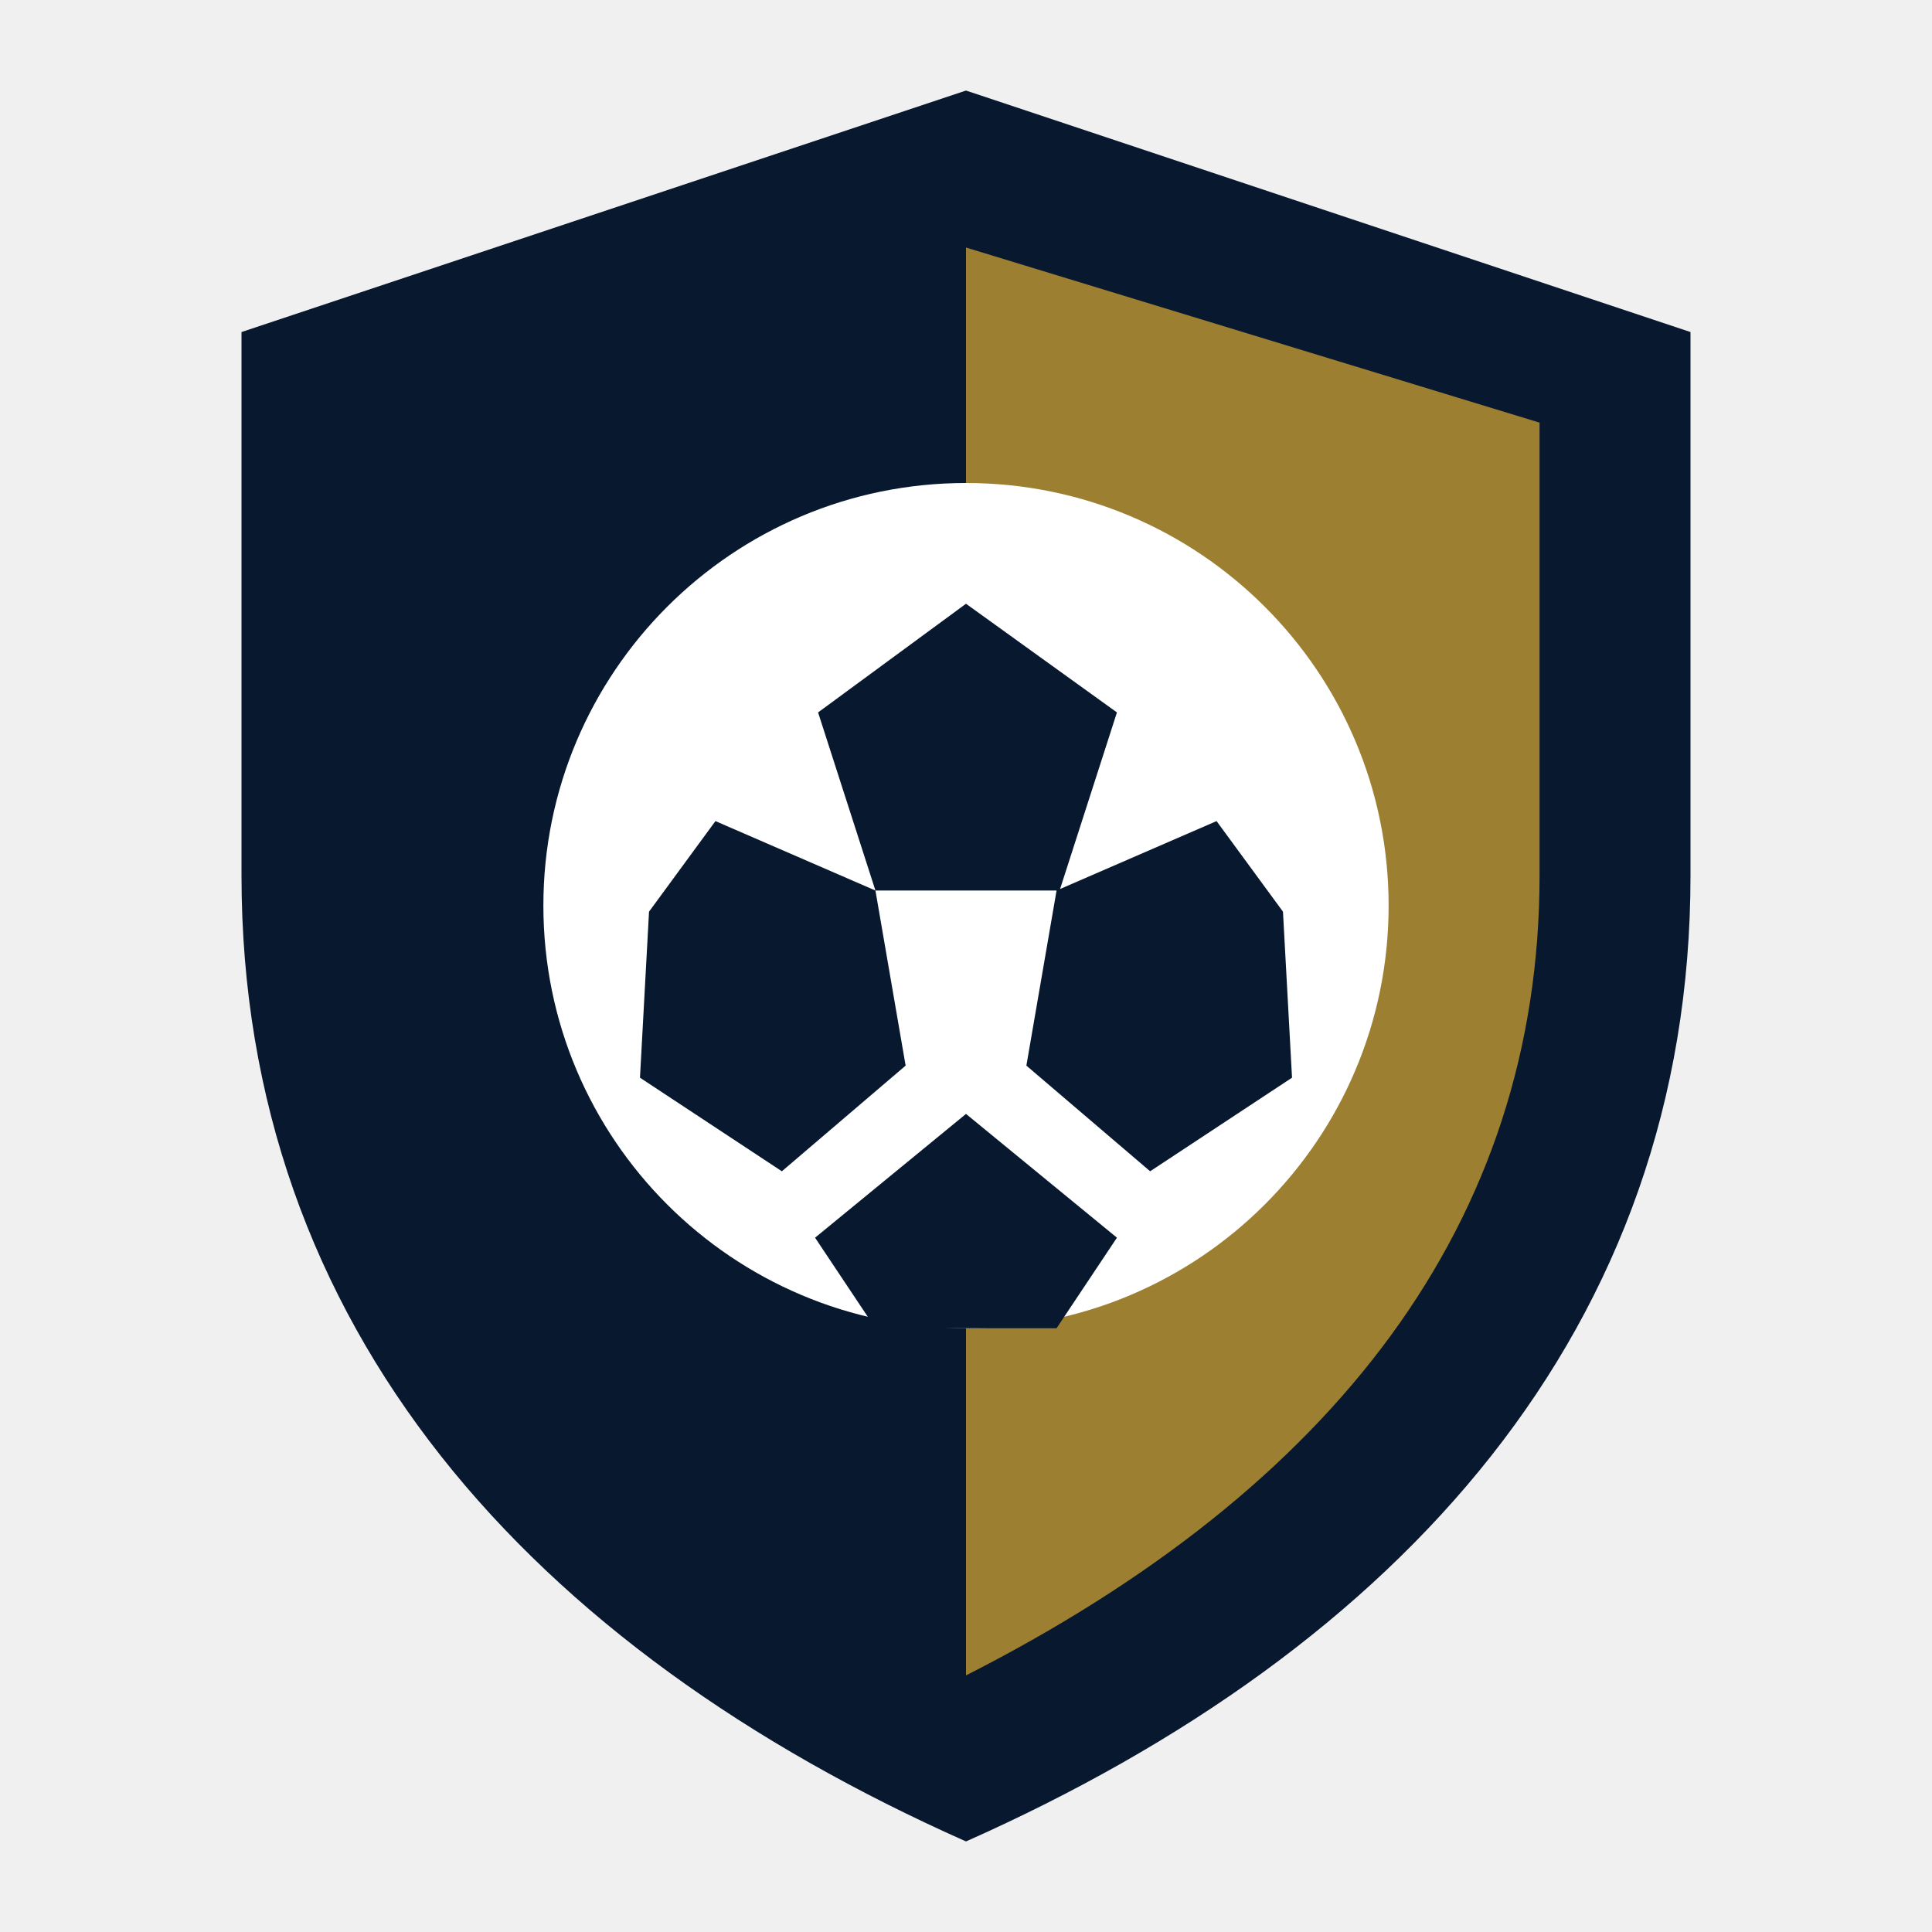
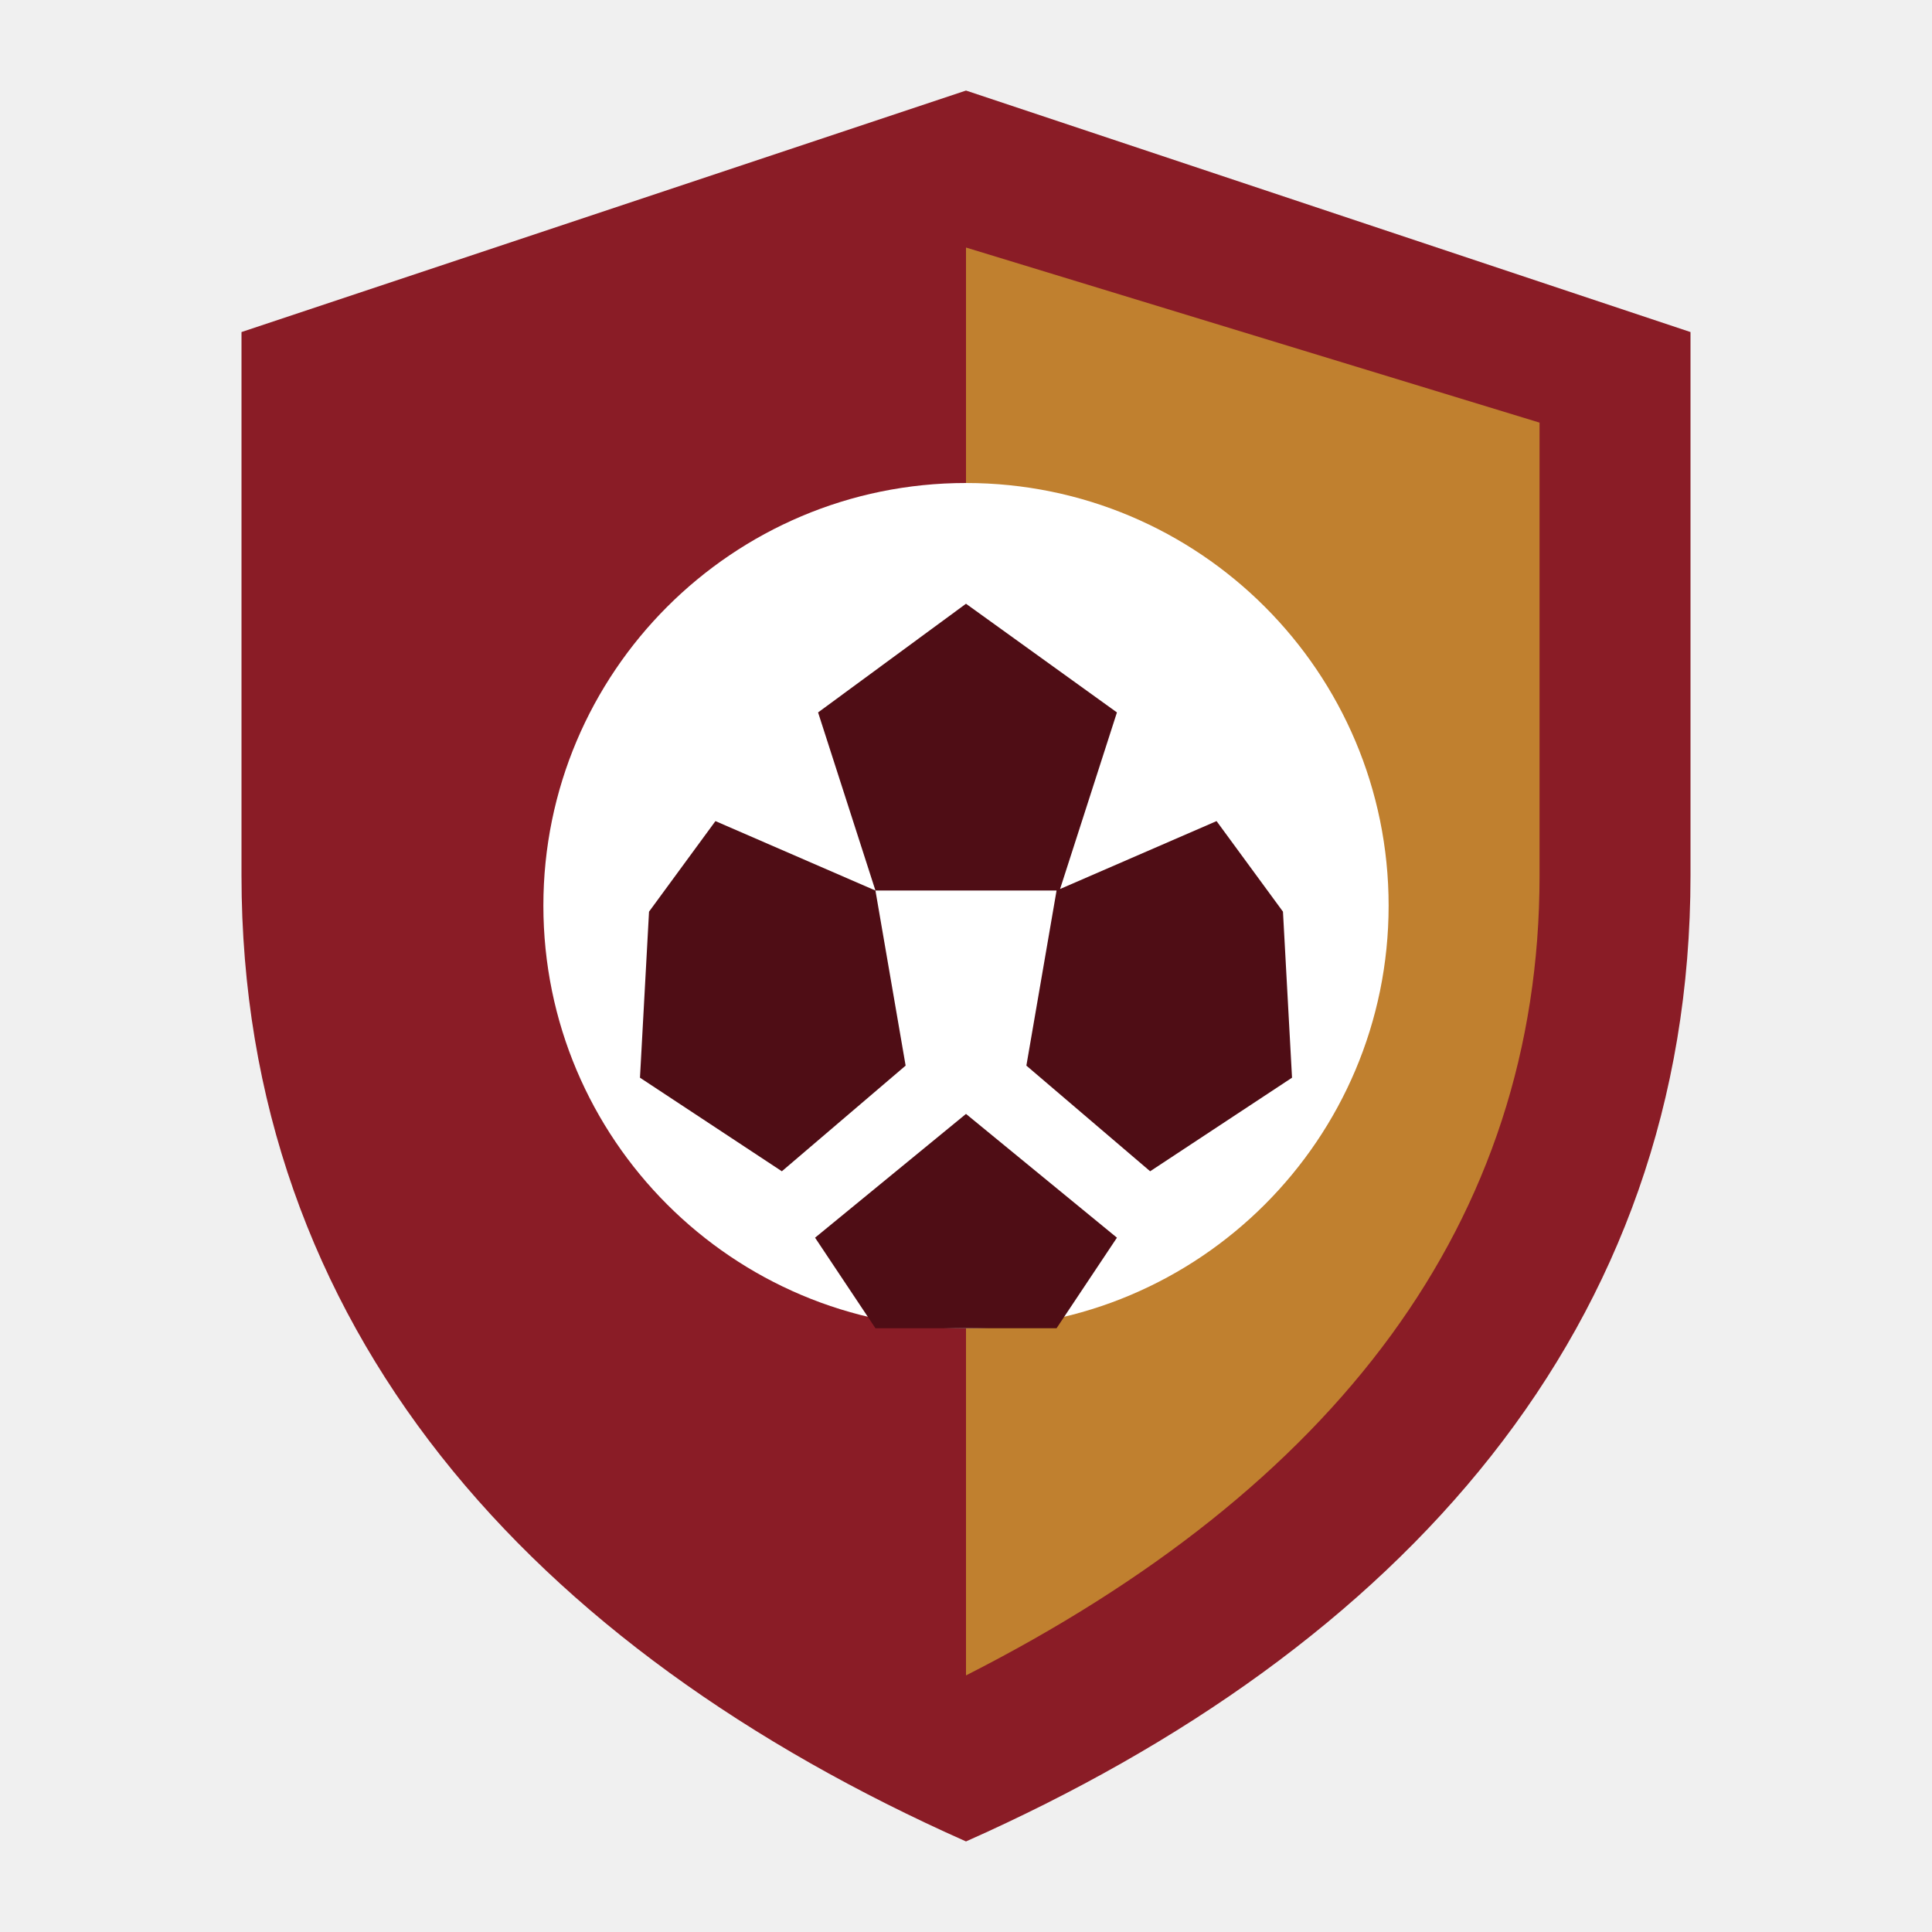
<svg xmlns="http://www.w3.org/2000/svg" viewBox="0 0 64 64">
-   <path fill="#07182f" d="M32 3 56 11v18c0 15-9.6 25.6-24 32C17.6 54.6 8 44 8 29V11L32 3Z" />
+   <path fill="#8a1c26" d="M32 3 56 11v18c0 15-9.6 25.6-24 32C17.6 54.6 8 44 8 29V11L32 3Z" />
  <path fill="#d6a632" d="M32 8.2 51 14v15c0 11.5-6.8 20.3-19 26.5V8.2Z" opacity=".72" />
  <circle cx="32" cy="30" r="14" fill="#fff" />
-   <path fill="#07182f" d="m32 20 5 3.6-1.9 5.9H29l-1.9-5.9L32 20Zm-8.3 7.2 5.3 2.3 1 5.8-4.1 3.5-4.7-3.1.3-5.5 2.2-3Zm16.6 0 2.2 3 .3 5.5-4.7 3.1-4.1-3.5 1-5.8 5.3-2.3ZM27 41l5-4.1 5 4.1-2 3H29l-2-3Z" />
+   <path fill="#4f0d15" d="m32 20 5 3.6-1.9 5.9H29l-1.9-5.9L32 20Zm-8.3 7.2 5.3 2.3 1 5.8-4.1 3.5-4.7-3.1.3-5.5 2.2-3Zm16.6 0 2.2 3 .3 5.5-4.7 3.1-4.1-3.5 1-5.8 5.3-2.3ZM27 41l5-4.1 5 4.1-2 3H29l-2-3Z" />
</svg>
